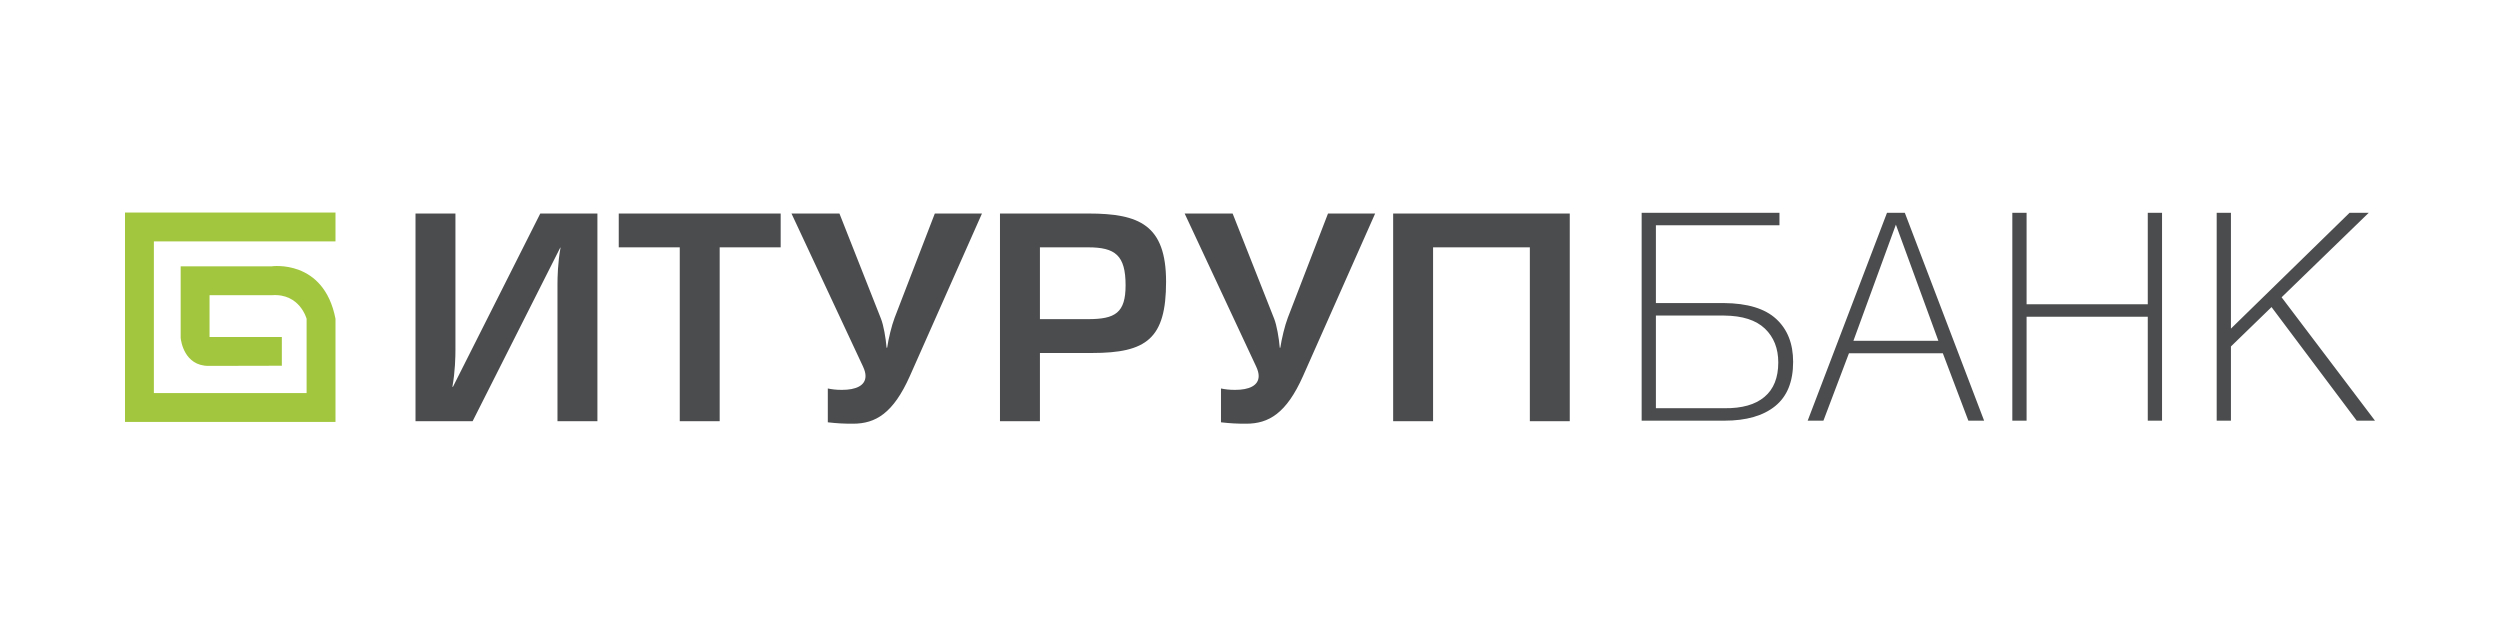
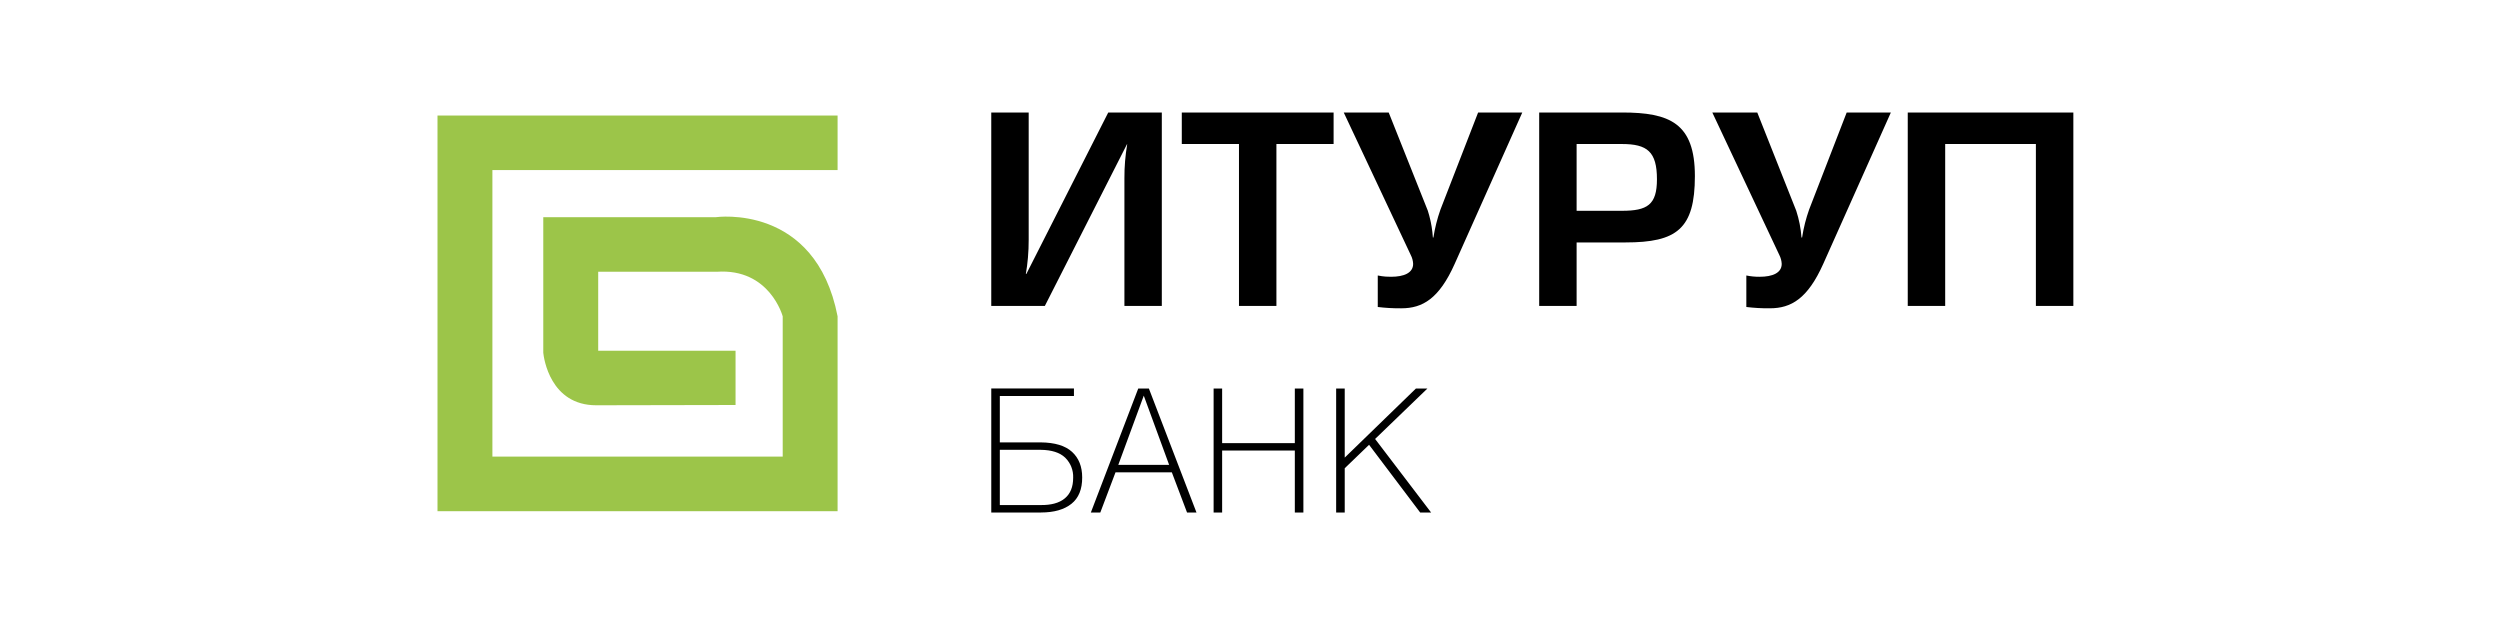
<svg xmlns="http://www.w3.org/2000/svg" viewBox="0 0 200 50">
-   <path fill="#4A4C4D" d="M155.069 27.264h-6.796l3.398-9.293 3.398 9.293zm-9.195 6.39l2.043-5.395h7.509l2.042 5.395h1.261l-6.344-16.631h-1.425l-6.346 16.631h1.26zm-13.402-.997v-7.412h5.466c1.457.014 2.541.363 3.255 1.043.712.682 1.069 1.585 1.069 2.709 0 1.219-.369 2.14-1.105 2.756-.736.62-1.8.92-3.194.904h-5.491zm0-8.412V18.02h9.885v-.998h-11.025v16.631h6.631c1.741 0 3.09-.389 4.05-1.164.959-.775 1.437-1.955 1.437-3.541 0-1.458-.452-2.6-1.353-3.431-.904-.833-2.298-1.256-4.184-1.272h-5.441zm29.655 1.095v8.314h-1.141V17.022h1.141v7.318h9.695v-7.318h1.141v16.631h-1.141v-8.314h-9.695zm25.839-8.317l-9.491 9.266v-9.266h-1.14v16.631h1.14v-5.938l3.247-3.15 6.816 9.088H190l-7.472-9.871 6.972-6.76h-1.534zm-140.173.058v16.615h-3.195V22.737c0-.511.023-1.73.245-2.929h-.022l-7.011 13.887h-4.569V17.08h3.194V27.993c0 .511-.022 1.752-.244 2.952h.045l6.987-13.865h4.569zm6.588 16.615h3.193V19.786h4.88v-2.706H49.5v2.706h4.881v13.909zm24.177-16.615l-5.768 12.999c-1.331 2.994-2.75 3.816-4.547 3.816-.798 0-1.22-.024-2.018-.111v-2.707c.311.067.664.112 1.13.112 1.11 0 1.887-.334 1.887-1.11 0-.222-.066-.466-.2-.755l-5.724-12.244h3.837l3.328 8.43c.199.509.378 1.508.444 2.306h.045c.109-.731.354-1.751.598-2.395l3.216-8.341h3.772zm8.495 8.45h-3.859v-5.744h3.859c2.175 0 2.994.644 2.994 3.038 0 2.196-.82 2.706-2.994 2.706zm-7.054 8.165h3.195v-5.457h4.17c4.369 0 5.922-1.153 5.922-5.7 0-4.547-2.151-5.457-6.211-5.457h-7.077v16.615zm30.013-16.615v0h-3.771l-3.217 8.341c-.244.644-.488 1.664-.599 2.395h-.044c-.066-.798-.245-1.797-.443-2.306l-3.328-8.43h-3.838l5.722 12.244c.134.289.2.533.2.755 0 .775-.777 1.11-1.885 1.11-.465 0-.82-.045-1.131-.112v2.707c.799.087 1.22.111 2.019.111 1.796 0 3.216-.822 4.547-3.816l5.768-12.999v-0zm15.569 16.615V17.08h-14.129v16.615h3.194V19.786h7.742v13.909h3.193z" />
-   <path fill="#A2C73F" d="M26.84 19.311V17H10v16.756h16.84v-8.252c-.929-4.808-5.119-4.198-5.119-4.198h-7.268v5.742h.002c.023.226.288 2.224 2.231 2.224l5.862-.013v-2.299h-5.784v-3.343h4.992v-.002c2.233-.156 2.772 1.889 2.772 1.889v5.941H12.311v-12.134h14.528l-0-0z" />
+   <path fill="#000" d="M79.302 24.477h4.285l6.569-12.935h.02c-.153.901-.228 1.814-.223 2.728v10.207h2.992V9h-4.285l-6.551 12.915h-.041c.073-.427.128-.858.166-1.289.043-.485.063-.972.061-1.459V9h-2.994v15.477Zm3.956 11.509h-3.272v4.418h3.287c.401.004.756-.035 1.067-.117.337-.089.62-.23.85-.422.442-.369.663-.915.663-1.643.013-.298-.038-.596-.149-.874l-.031-.073c-.019-.043-.04-.086-.062-.128-.029-.057-.061-.111-.095-.164-.087-.135-.189-.261-.305-.374-.428-.406-1.079-.613-1.954-.623ZM83.278 41h-3.976v-9.925h6.614v.605h-5.93v3.711h3.272c1.129.011 1.964.263 2.505.758.541.495.812 1.177.812 2.046.004.945-.283 1.649-.862 2.111-.579.462-1.391.693-2.435.693Zm10.253-3.81-2.029-5.538-2.039 5.538h4.067ZM88.025 41h-.757l3.79-9.915h.854L95.718 41h-.755l-1.217-3.216h-4.504L88.025 41Zm9.064 0h.682v-4.957h5.815V41h.685v-9.915h-.685v4.363h-5.815v-4.363h-.682V41Zm10.489 0h-.686v-9.915h.686v5.524l5.693-5.524h.919l-4.182 4.032L114.488 41h-.874l-4.088-5.417-1.948 1.877V41Zm-5.465-16.523h-2.995V11.522h-4.575V9h12.145v2.522h-4.575v12.955Zm9.932.187h.069c1.687 0 3.015-.766 4.26-3.554L121.783 9h-3.534l-3.014 7.769c-.256.725-.444 1.472-.563 2.232h-.042c-.019-.29-.053-.58-.099-.866-.02-.12-.042-.239-.066-.358l-.036-.165c-.057-.256-.125-.509-.205-.759L111.096 9h-3.597l5.364 11.406c.114.218.178.459.188.704 0 .722-.728 1.032-1.768 1.032-.144.001-.287-.004-.429-.014-.097-.007-.195-.018-.292-.031-.114-.015-.227-.035-.341-.058v2.52c.606.074 1.216.109 1.824.105Zm17.703-13.143h-3.619v5.343h3.619c2.037 0 2.808-.473 2.808-2.52 0-2.218-.779-2.823-2.808-2.823Zm-3.619 12.955h-2.994V9h6.633c3.802 0 5.823.849 5.823 5.085 0 4.236-1.457 5.31-5.552 5.31h-3.91v5.082Zm15.402.187h.069c1.684 0 3.014-.766 4.26-3.554L151.269 9h-3.534l-3.007 7.769c-.123.349-.23.702-.322 1.06-.098.387-.178.777-.239 1.172h-.047c-.053-.727-.194-1.445-.42-2.139L140.582 9h-3.597l5.364 11.406c.112.218.177.459.188.704 0 .722-.729 1.032-1.768 1.032-.357.003-.713-.032-1.062-.103v2.52c.606.074 1.216.109 1.824.105Zm14.084-.187h-2.995V9h13.248v15.477h-2.997V11.522h-7.256v12.955Z" />
+   <path fill="#9CC549" d="M67.007 13.607V9.242H35V40.894h32.007V25.306c-1.767-9.072-9.738-7.931-9.738-7.931H43.462v10.848c.045.427.548 4.199 4.24 4.199l11.142-.022v-4.343H47.856v-6.316h9.486c4.244-.294 5.275 3.568 5.275 3.568v11.221h-23.225v-22.924h27.615Z" />
</svg>
